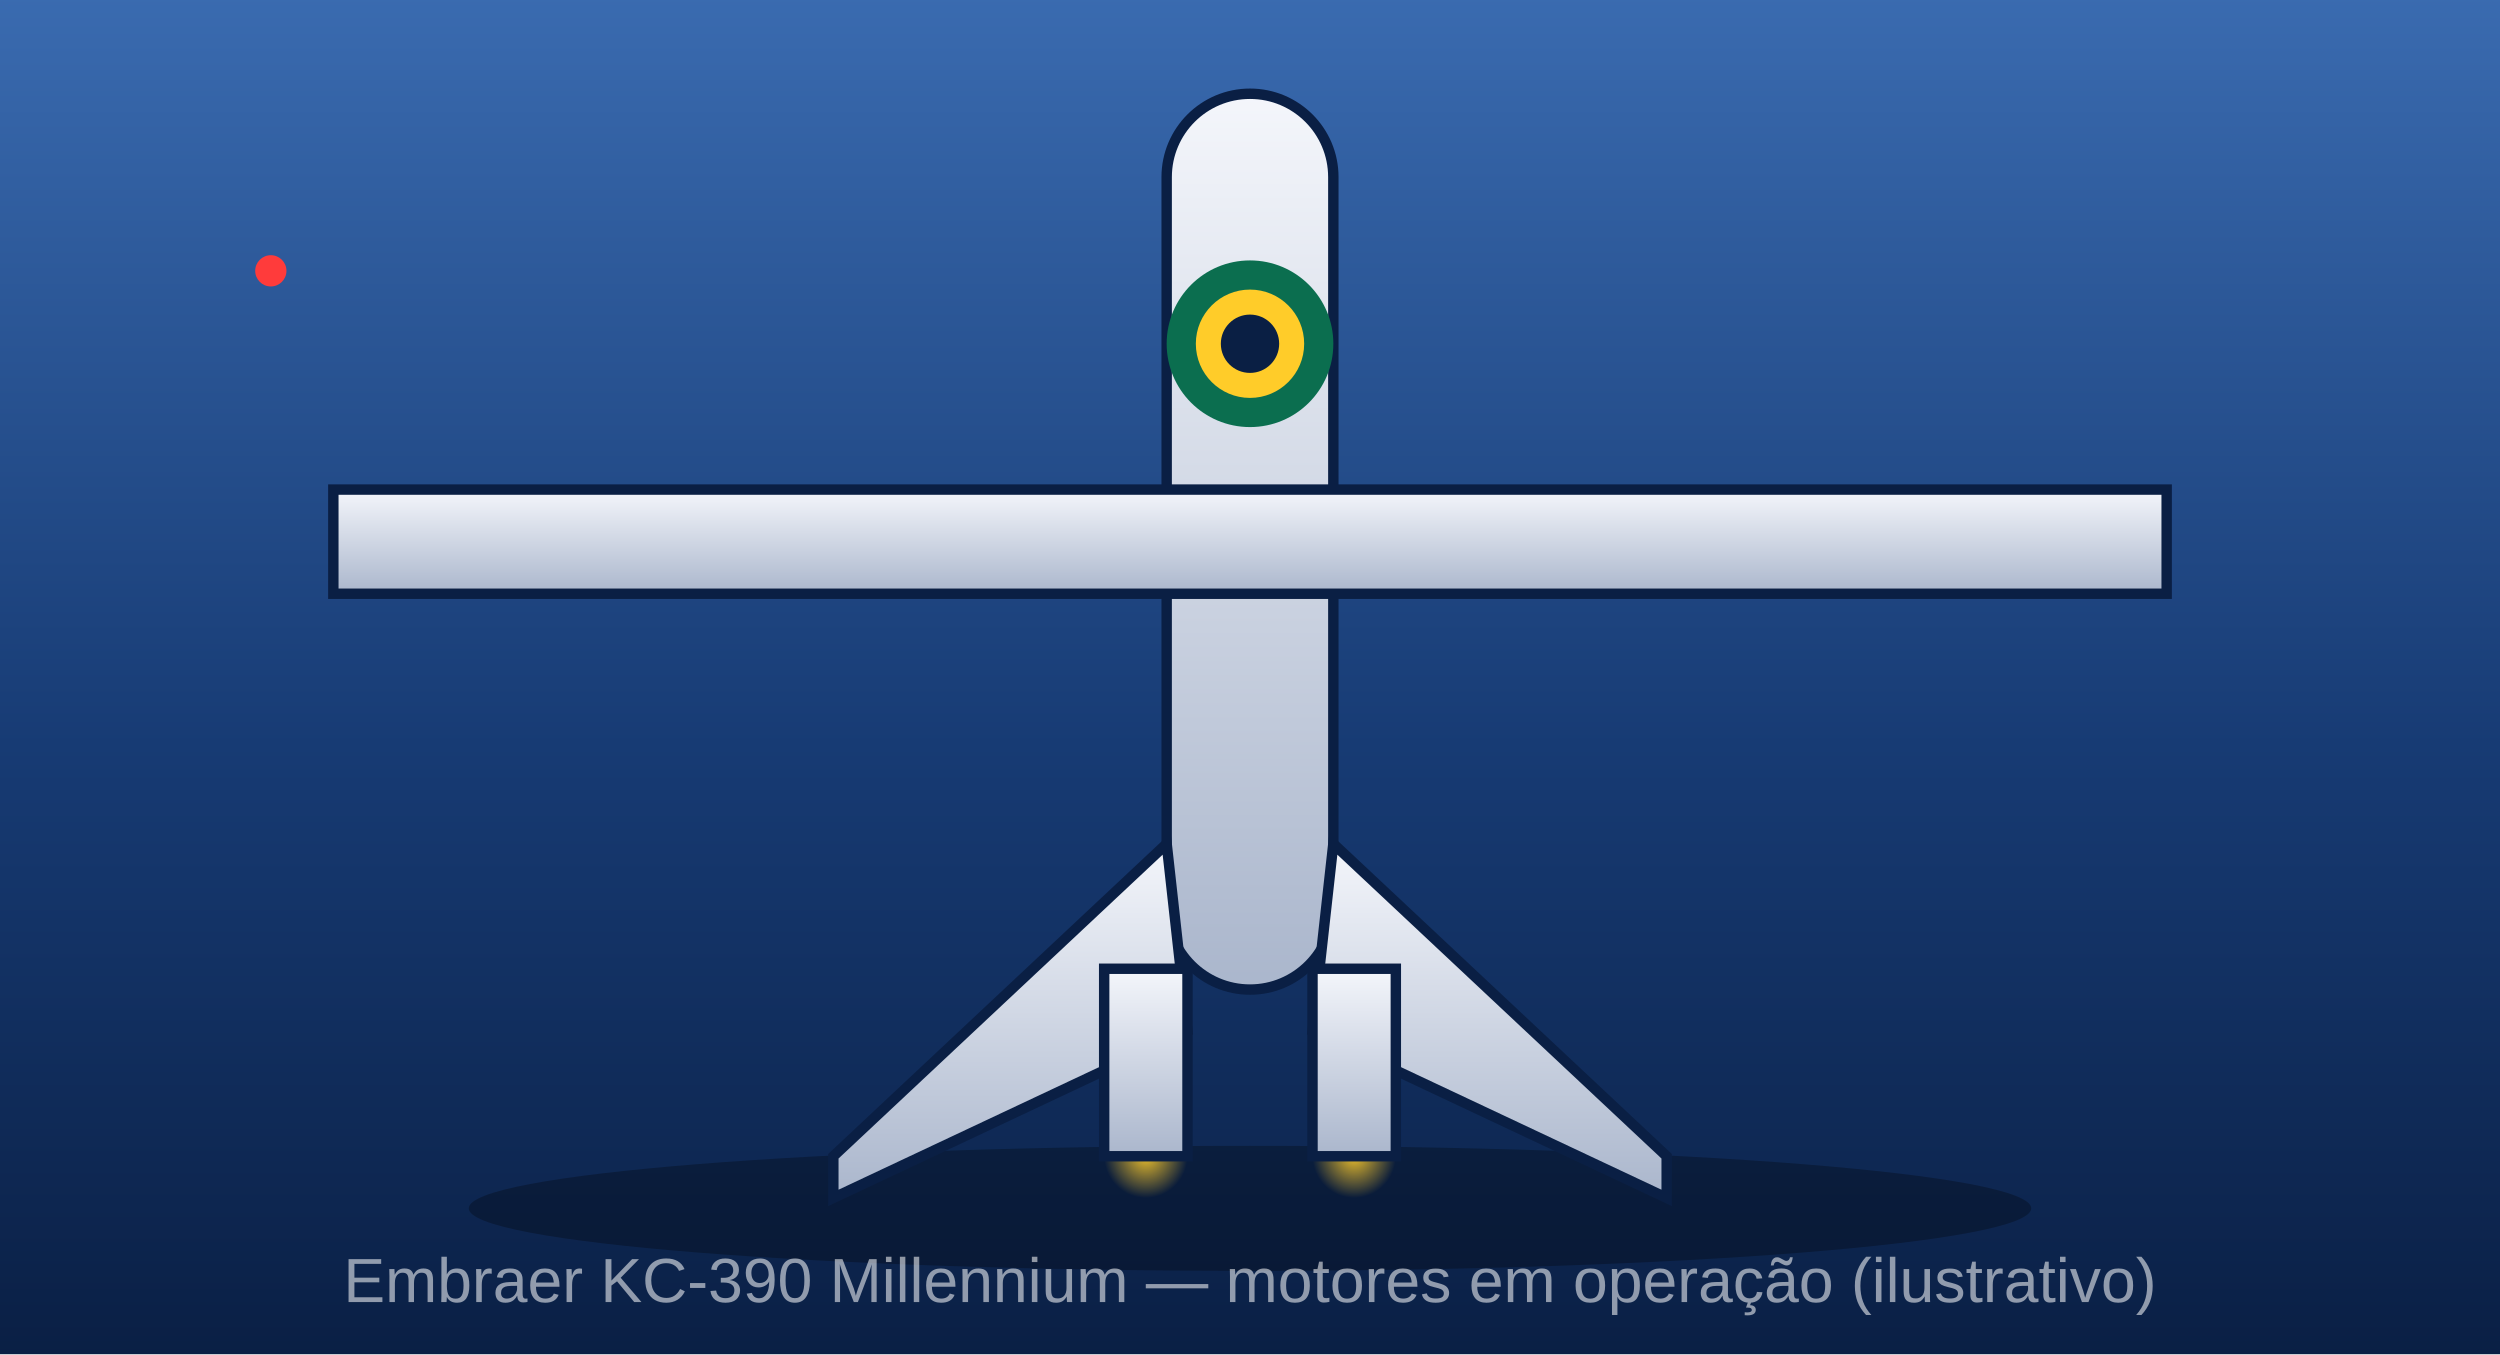
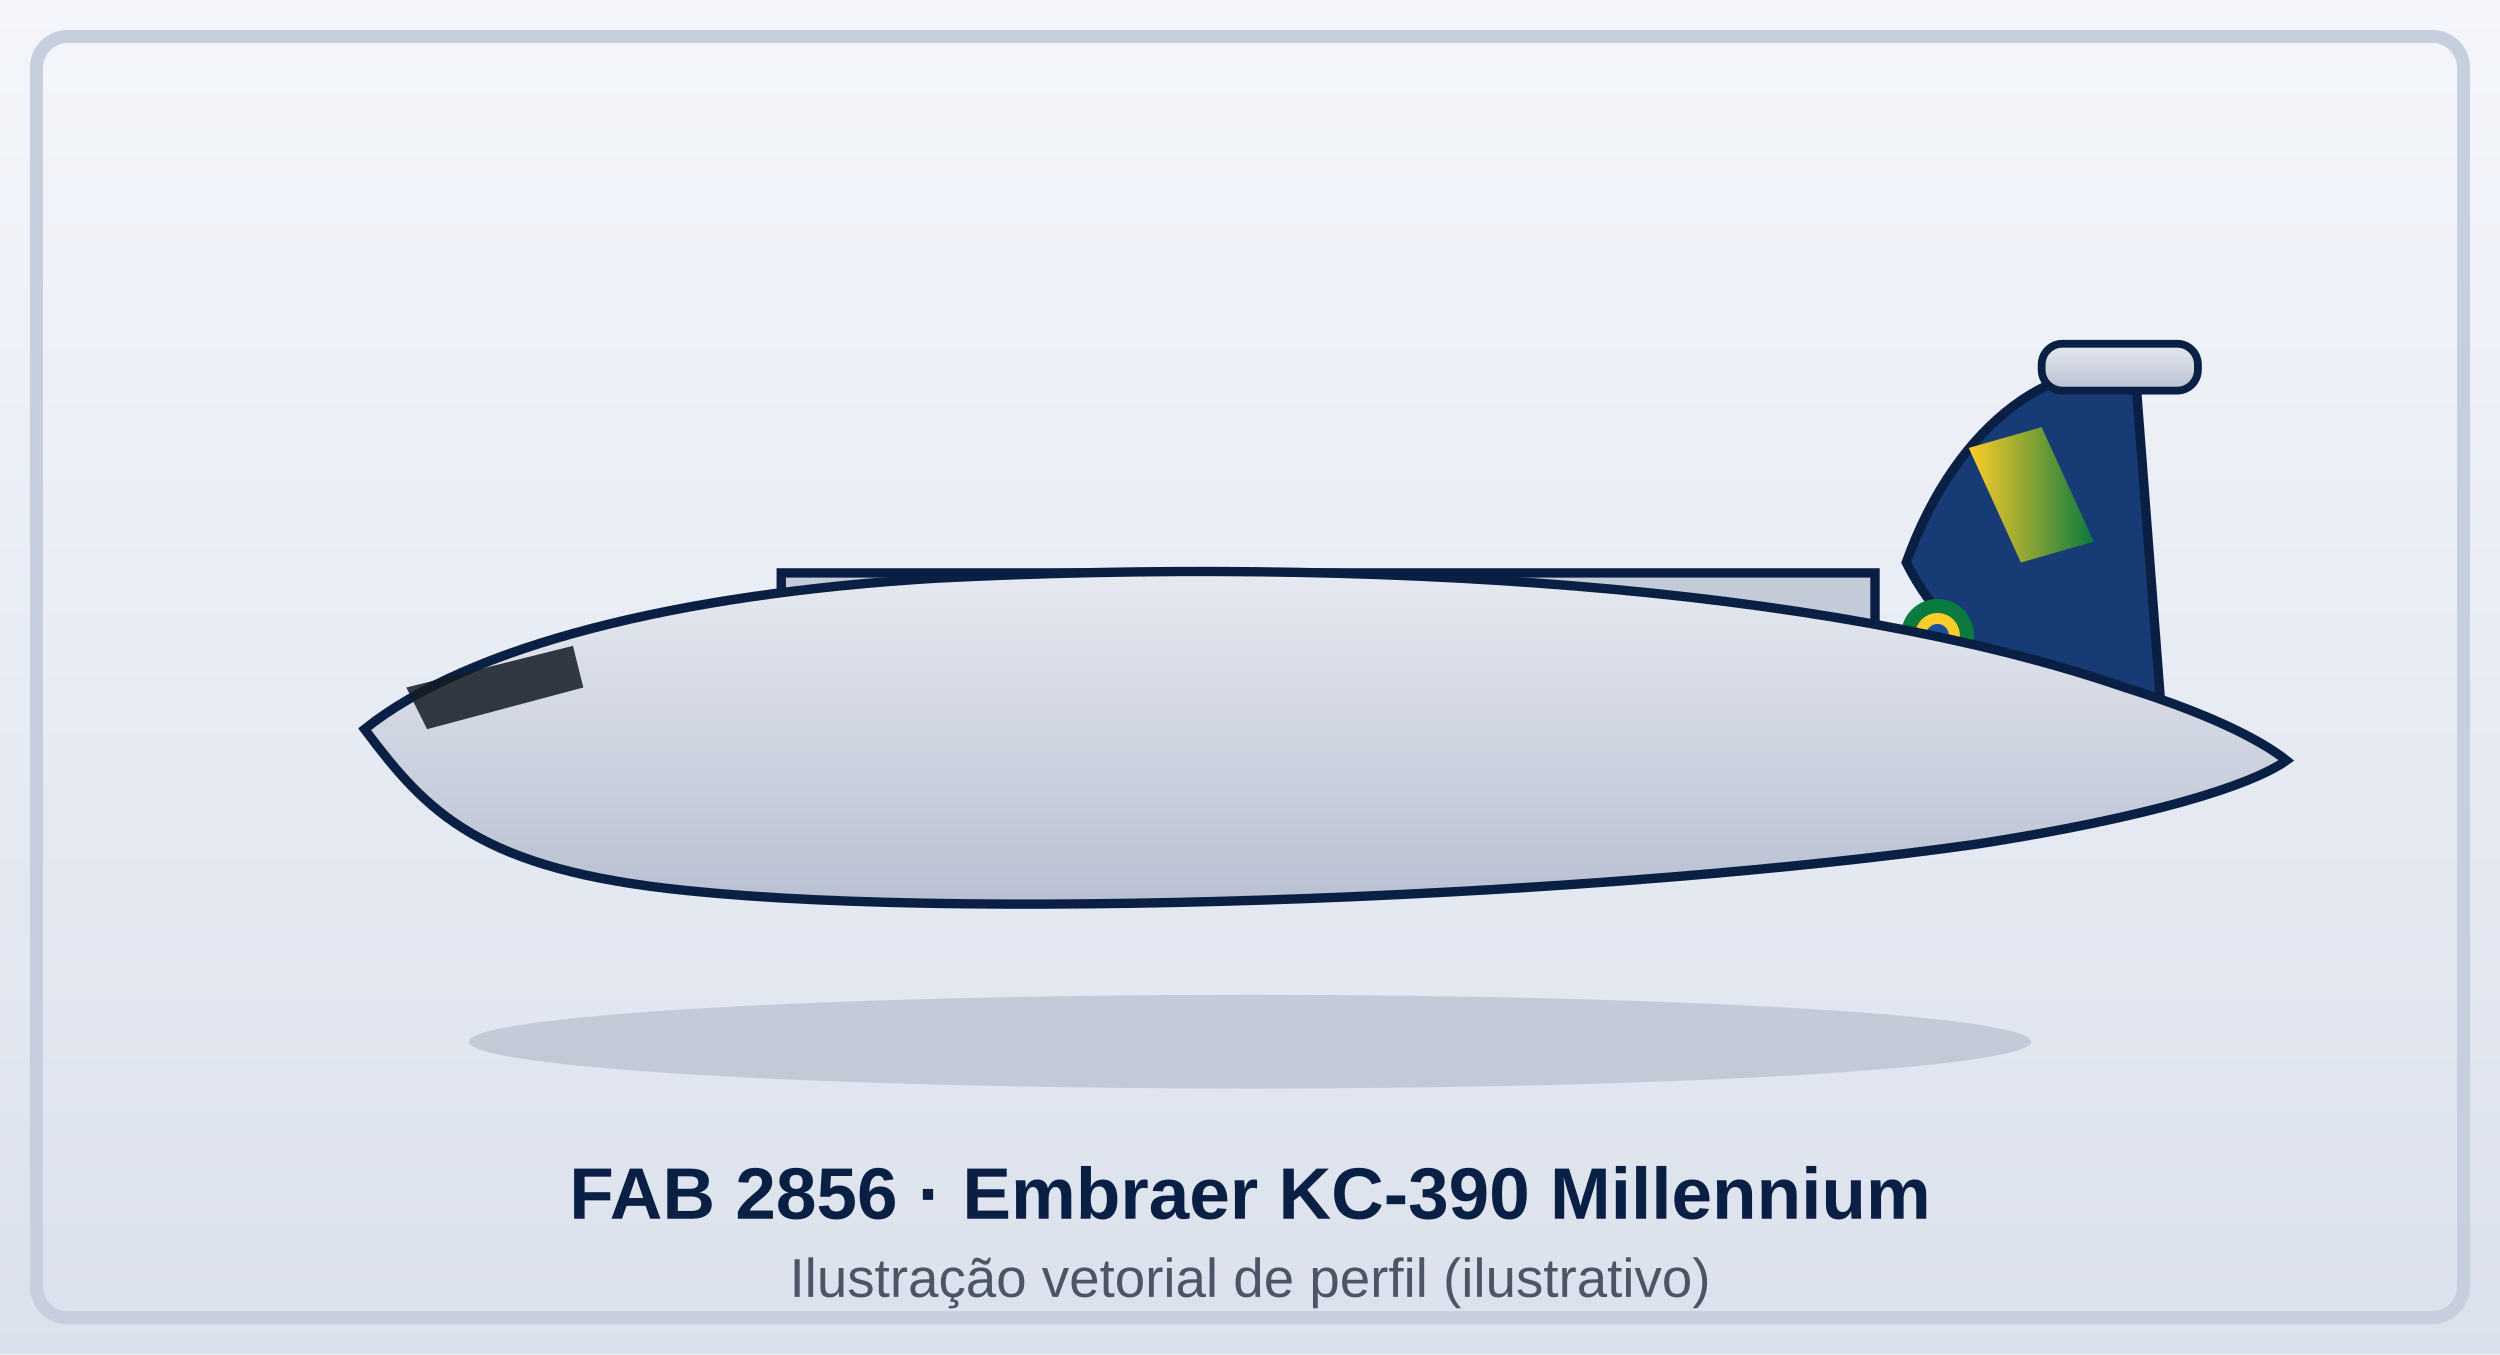
<svg xmlns="http://www.w3.org/2000/svg" viewBox="0 0 480 260">
  <defs>
-     <linearGradient id="sky" x1="0" y1="0" x2="0" y2="1">
-       <stop offset="0%" stop-color="#3a6bb0" />
-       <stop offset="55%" stop-color="#173b74" />
-       <stop offset="100%" stop-color="#0a1f44" />
+     <linearGradient id="mat" x1="0" y1="0" x2="0" y2="1">
+       <stop offset="0%" stop-color="#f4f6fb" />
+       <stop offset="100%" stop-color="#dbe1ec" />
    </linearGradient>
-     <linearGradient id="metal" x1="0" y1="0" x2="0" y2="1">
-       <stop offset="0%" stop-color="#f4f6fb" />
-       <stop offset="100%" stop-color="#aab6cc" />
+     <linearGradient id="body" x1="0" y1="0" x2="0" y2="1">
+       <stop offset="0%" stop-color="#e6e9f0" />
+       <stop offset="100%" stop-color="#b8c0d2" />
    </linearGradient>
-     <radialGradient id="glow" cx="50%" cy="50%" r="50%">
-       <stop offset="0%" stop-color="#ffcc29" stop-opacity="0.9" />
-       <stop offset="100%" stop-color="#ffcc29" stop-opacity="0" />
-     </radialGradient>
+     <linearGradient id="stripe" x1="0" y1="0" x2="1" y2="0">
+       <stop offset="0%" stop-color="#ffcc29" />
+       <stop offset="100%" stop-color="#0b7a3f" />
+     </linearGradient>
  </defs>
-   <rect width="480" height="260" fill="url(#sky)" />
-   <ellipse cx="240" cy="232" rx="150" ry="12" fill="#000" opacity="0.28" />
-   <circle cx="220" cy="222" r="8" fill="url(#glow)">
-     <animate attributeName="r" values="6;11;6" dur="1s" repeatCount="indefinite" />
-   </circle>
-   <circle cx="260" cy="222" r="8" fill="url(#glow)">
-     <animate attributeName="r" values="6;11;6" dur="1s" begin="0.2s" repeatCount="indefinite" />
-   </circle>
-   <g transform="translate(40 6) scale(2)" fill="url(#metal)" stroke="#0a1f44" stroke-width="1">
-     <rect x="92" y="6" width="16" height="86" rx="8" />
-     <rect x="12" y="44" width="176" height="10" />
-     <path d="M92 78 L60 108 L60 112 L94 96 Z" />
-     <path d="M108 78 L140 108 L140 112 L106 96 Z" />
-     <rect x="86" y="90" width="8" height="18" />
-     <rect x="106" y="90" width="8" height="18" />
-     <g stroke="none">
-       <circle cx="100" cy="30" r="8" fill="#0b6e4f" />
-       <circle cx="100" cy="30" r="5.2" fill="#ffcc29" />
-       <circle cx="100" cy="30" r="2.8" fill="#0a1f44" />
-     </g>
-   </g>
-   <circle cx="52" cy="52" r="3" fill="#ff3b3b">
-     <animate attributeName="opacity" values="1;0.1;1" dur="1.2s" repeatCount="indefinite" />
-   </circle>
-   <text x="240" y="250" text-anchor="middle" font-family="Segoe UI, Arial, sans-serif" font-size="12" fill="#ffffff" opacity="0.55">Embraer KC-390 Millennium — motores em operação (ilustrativo)</text>
+   <rect width="480" height="260" fill="url(#mat)" />
+   <rect x="7" y="7" width="466" height="246" rx="6" fill="none" stroke="#c7cedd" stroke-width="2.5" />
+   <ellipse cx="240" cy="200" rx="150" ry="9" fill="#0a1f44" opacity="0.14" />
+   <path d="M150,110 L360,110 L360,120 L150,120 Z" fill="#c3cad8" stroke="#0a1f44" stroke-width="1.8" />
+   <rect x="188" y="122" width="46" height="20" rx="9" fill="#8a97ac" stroke="#0a1f44" stroke-width="1.4" />
+   <rect x="282" y="122" width="46" height="20" rx="9" fill="#8a97ac" stroke="#0a1f44" stroke-width="1.4" />
+   <path d="M366,108 C376,80 396,68 410,72 L416,150 C398,138 376,128 366,108 Z" fill="#173b74" stroke="#0a1f44" stroke-width="1.8" />
+   <path d="M378,86 L392,82 L402,104 L388,108 Z" fill="url(#stripe)" />
+   <rect x="392" y="66" width="30" height="9" rx="4" fill="url(#body)" stroke="#0a1f44" stroke-width="1.5" />
+   <circle cx="372" cy="122" r="7" fill="#0b7a3f" />
+   <circle cx="372" cy="122" r="4.3" fill="#ffcc29" />
+   <circle cx="372" cy="122" r="2.2" fill="#1c4f9c" />
+   <path d="M70,140 C90,124 130,114 180,111 C260,107 350,112 408,132            C424,137 434,142 439,146 C432,151 412,157 380,162            C310,172 190,177 132,171 C92,167 82,156 70,140 Z" fill="url(#body)" stroke="#0a1f44" stroke-width="1.8" />
+   <path d="M78,132 L110,124 L112,132 L82,140 Z" fill="#141b24" opacity="0.85" />
+   <text x="240" y="234" text-anchor="middle" font-family="Segoe UI, Arial, sans-serif" font-size="14" font-weight="700" fill="#0a1f44">FAB 2856 · Embraer KC-390 Millennium</text>
+   <text x="240" y="249" text-anchor="middle" font-family="Segoe UI, Arial, sans-serif" font-size="10.5" fill="#4b5566">Ilustração vetorial de perfil (ilustrativo)</text>
</svg>
